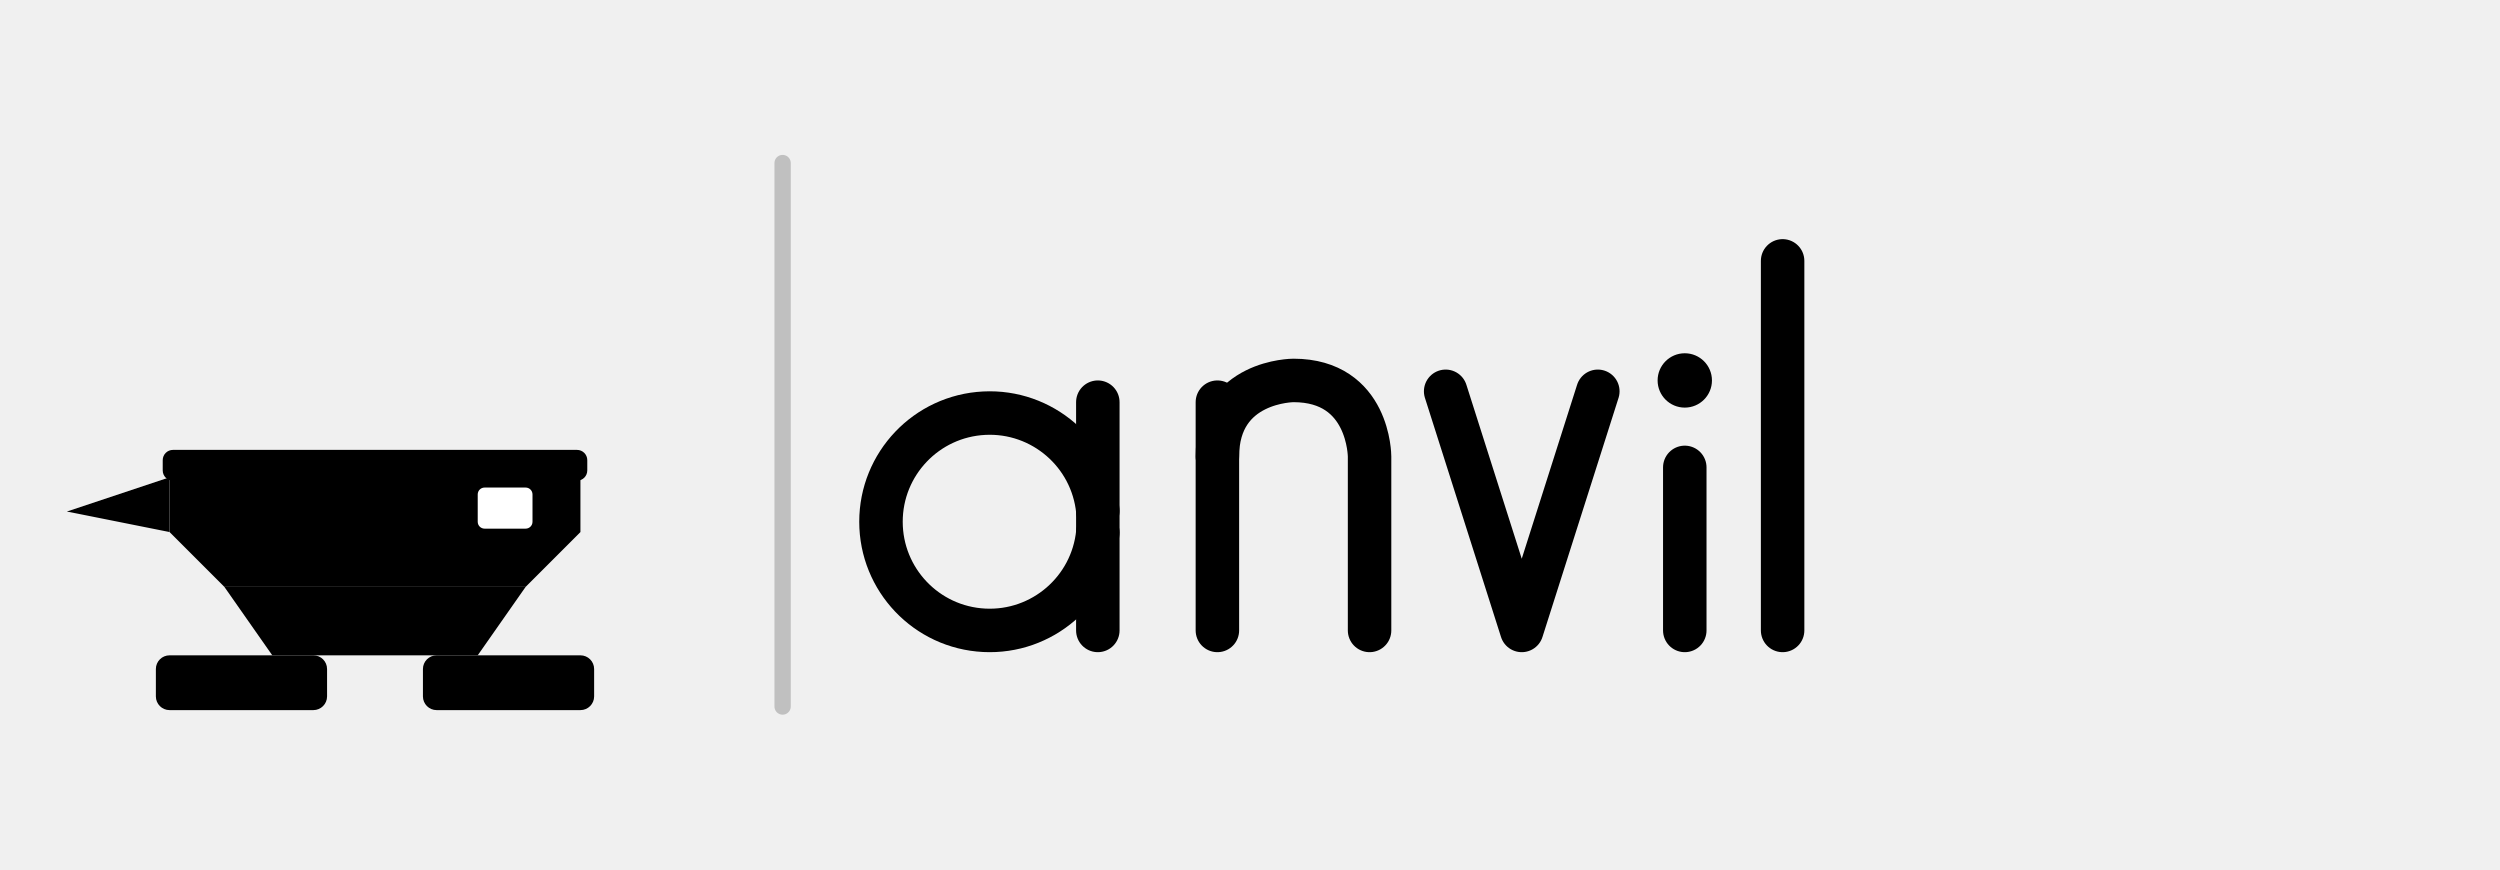
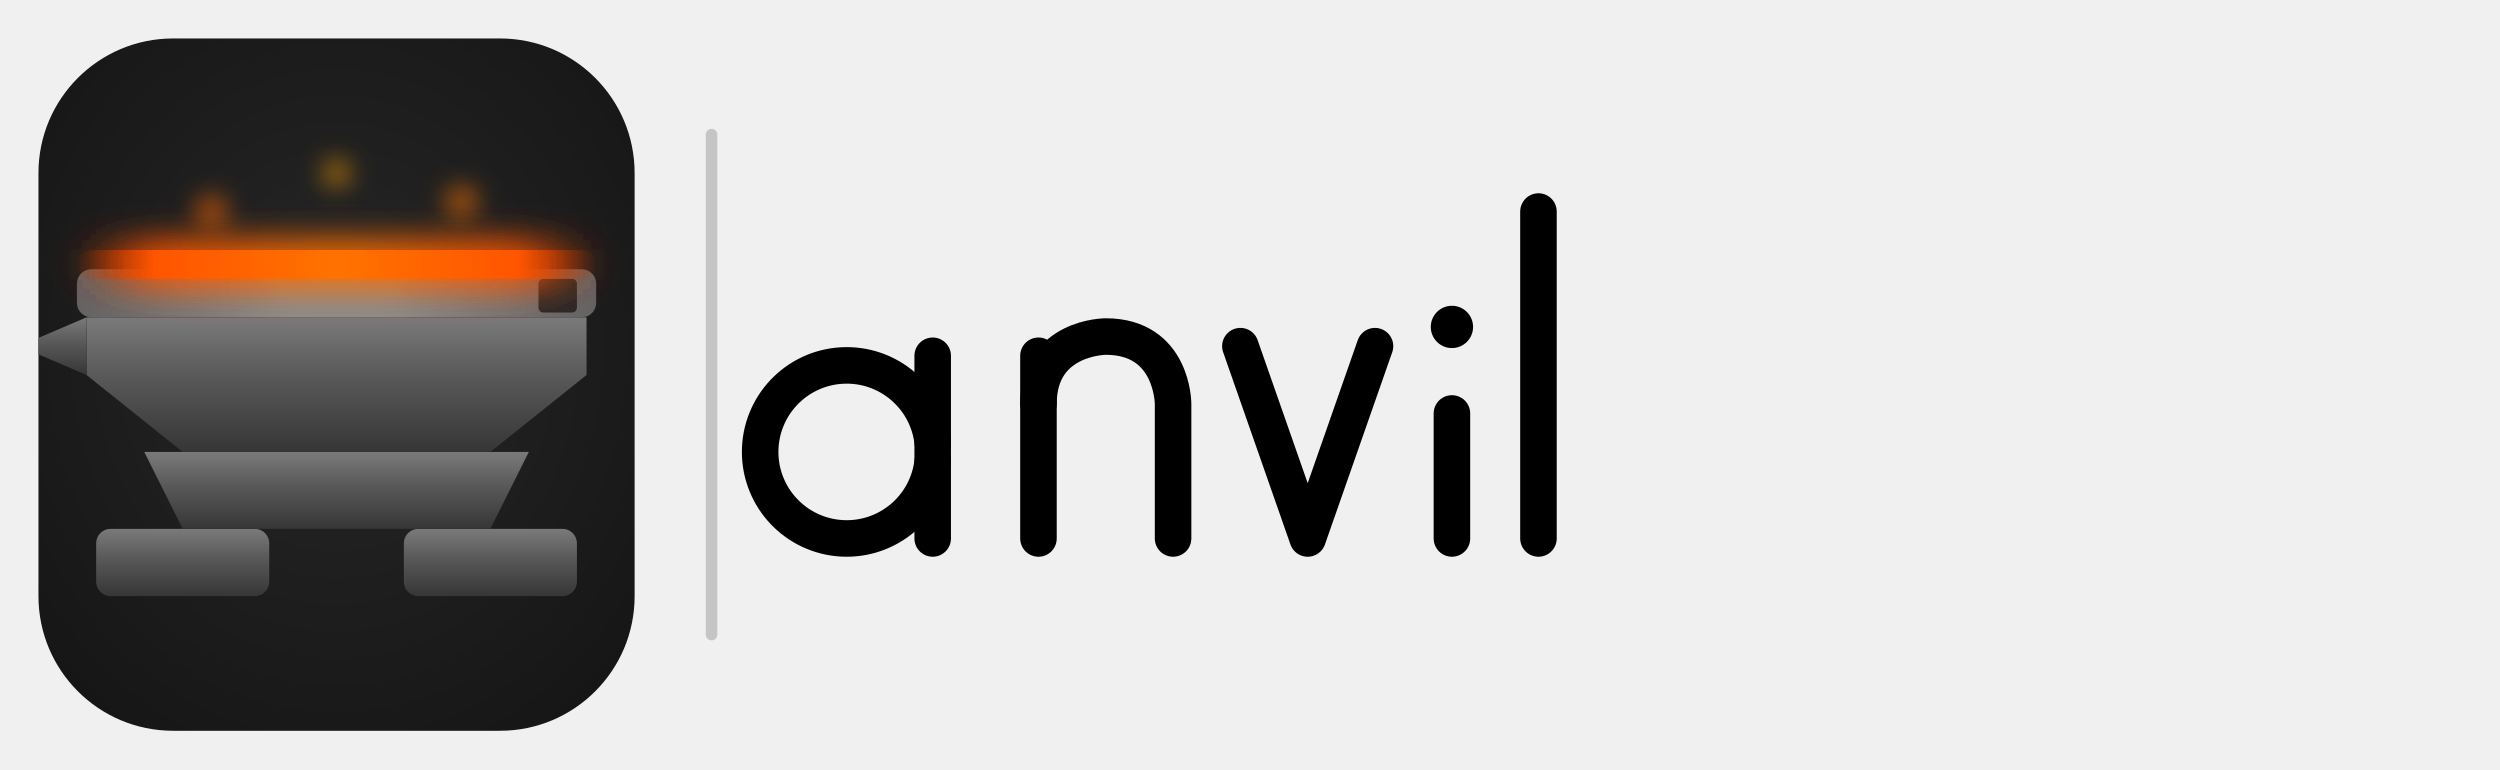
- <svg xmlns="http://www.w3.org/2000/svg" viewBox="0 0 230 80" fill="none">
-   <g transform="translate(3, 8) scale(0.63)">
-     <rect x="18" y="83" width="25" height="8" rx="2" fill="currentColor" />
-     <rect x="57" y="83" width="25" height="8" rx="2" fill="currentColor" />
-     <path d="M28 73 L72 73 L65 83 L35 83 Z" fill="currentColor" />
-     <path d="M20 57 L80 57 L80 65 L72 73 L28 73 L20 65 Z" fill="currentColor" />
-     <rect x="65" y="58.5" width="8" height="6" rx="1" fill="white" />
-     <path d="M20 57 L20 65 L5 62 Z" fill="currentColor" />
-     <rect x="19" y="53" width="62" height="4.5" rx="1.5" fill="currentColor" />
+ <svg xmlns="http://www.w3.org/2000/svg" viewBox="0 0 260 80" fill="none">
+   <defs>
+     <radialGradient id="lk-bg" cx="50%" cy="45%" r="70%">
+       <stop offset="0%" stop-color="#272727" />
+       <stop offset="100%" stop-color="#151515" />
+     </radialGradient>
+     <linearGradient id="lk-steel" x1="0" y1="0" x2="0" y2="1">
+       <stop offset="0%" stop-color="#7a7a7a" />
+       <stop offset="45%" stop-color="#585858" />
+       <stop offset="100%" stop-color="#363636" />
+     </linearGradient>
+     <linearGradient id="lk-face" x1="0" y1="0" x2="1" y2="0">
+       <stop offset="0%" stop-color="#636363" />
+       <stop offset="40%" stop-color="#8a8a8a" />
+       <stop offset="60%" stop-color="#8a8a8a" />
+       <stop offset="100%" stop-color="#636363" />
+     </linearGradient>
+     <linearGradient id="lk-ember" x1="0" y1="0" x2="1" y2="0">
+       <stop offset="0%" stop-color="#b03000" stop-opacity="0" />
+       <stop offset="15%" stop-color="#ff5500" />
+       <stop offset="50%" stop-color="#ff7200" />
+       <stop offset="85%" stop-color="#ff5500" />
+       <stop offset="100%" stop-color="#b03000" stop-opacity="0" />
+     </linearGradient>
+     <filter id="lk-glow" x="-30%" y="-400%" width="160%" height="1000%">
+       <feGaussianBlur in="SourceGraphic" stdDeviation="2" result="blur" />
+       <feMerge>
+         <feMergeNode in="blur" />
+         <feMergeNode in="blur" />
+         <feMergeNode in="SourceGraphic" />
+       </feMerge>
+     </filter>
+     <filter id="lk-ptcl" x="-100%" y="-100%" width="300%" height="300%">
+       <feGaussianBlur in="SourceGraphic" stdDeviation="1.2" />
+     </filter>
+     <clipPath id="lk-clip">
+       <rect x="4" y="4" width="62" height="72" rx="14" />
+     </clipPath>
+   </defs>
+   <rect x="4" y="4" width="62" height="72" rx="14" fill="url(#lk-bg)" />
+   <g clip-path="url(#lk-clip)">
+     <rect x="10" y="55" width="18" height="7" rx="1.5" fill="url(#lk-steel)" />
+     <rect x="42" y="55" width="18" height="7" rx="1.5" fill="url(#lk-steel)" />
+     <path d="M15 47 L55 47 L51 55 L19 55 Z" fill="url(#lk-steel)" />
+     <path d="M9  33 L61 33 L61 39 L51 47 L19 47 L9  39 Z" fill="url(#lk-steel)" />
+     <path d="M9  33 L9  39 L2  36 Z" fill="url(#lk-steel)" />
+     <rect x="8" y="28" width="54" height="5" rx="1.5" fill="url(#lk-face)" />
+     <rect x="56" y="29" width="4" height="3.5" rx="0.5" fill="#1e1e1e" opacity="0.85" />
+     <rect x="8" y="26" width="54" height="3" rx="1.5" fill="url(#lk-ember)" filter="url(#lk-glow)" />
+     <g filter="url(#lk-ptcl)" opacity="0.55">
+       <circle cx="22" cy="22" r="1.8" fill="#ff6a00" />
+       <circle cx="35" cy="18" r="1.5" fill="#ffa000" />
+       <circle cx="48" cy="21" r="1.8" fill="#ff7500" />
+     </g>
  </g>
-   <line x1="72" y1="15" x2="72" y2="65" stroke="currentColor" stroke-width="1.5" stroke-linecap="round" opacity="0.2" />
-   <g fill="none" stroke="currentColor" stroke-width="4" stroke-linecap="round" stroke-linejoin="round">
-     <path d="M101 47 A10 10 0 1 0 101 49" />
-     <line x1="101" y1="37" x2="101" y2="58" />
-     <line x1="112" y1="37" x2="112" y2="58" />
-     <path d="M112 42 C112 35 119 35 119 35 C126 35 126 42 126 42 L126 58" />
-     <polyline points="133,36 140,58 147,36" />
-     <line x1="155" y1="43" x2="155" y2="58" />
-     <circle cx="155" cy="35" r="2.5" fill="currentColor" stroke="none" />
-     <line x1="164" y1="24" x2="164" y2="58" />
+   <line x1="74" y1="14" x2="74" y2="66" stroke="currentColor" stroke-width="1.2" stroke-linecap="round" opacity="0.18" />
+   <g stroke="currentColor" stroke-width="3.8" stroke-linecap="round" stroke-linejoin="round">
+     <path d="M97 46 A9 9 0 1 0 97 48" />
+     <line x1="97" y1="37" x2="97" y2="56" />
+     <line x1="108" y1="37" x2="108" y2="56" />
+     <path d="M108 42 C108 35 115 35 115 35 C122 35 122 42 122 42 L122 56" />
+     <polyline points="129,36 136,56 143,36" />
+     <line x1="151" y1="43" x2="151" y2="56" />
+     <circle cx="151" cy="34" r="2.2" fill="currentColor" stroke="none" />
+     <line x1="160" y1="22" x2="160" y2="56" />
  </g>
</svg>
